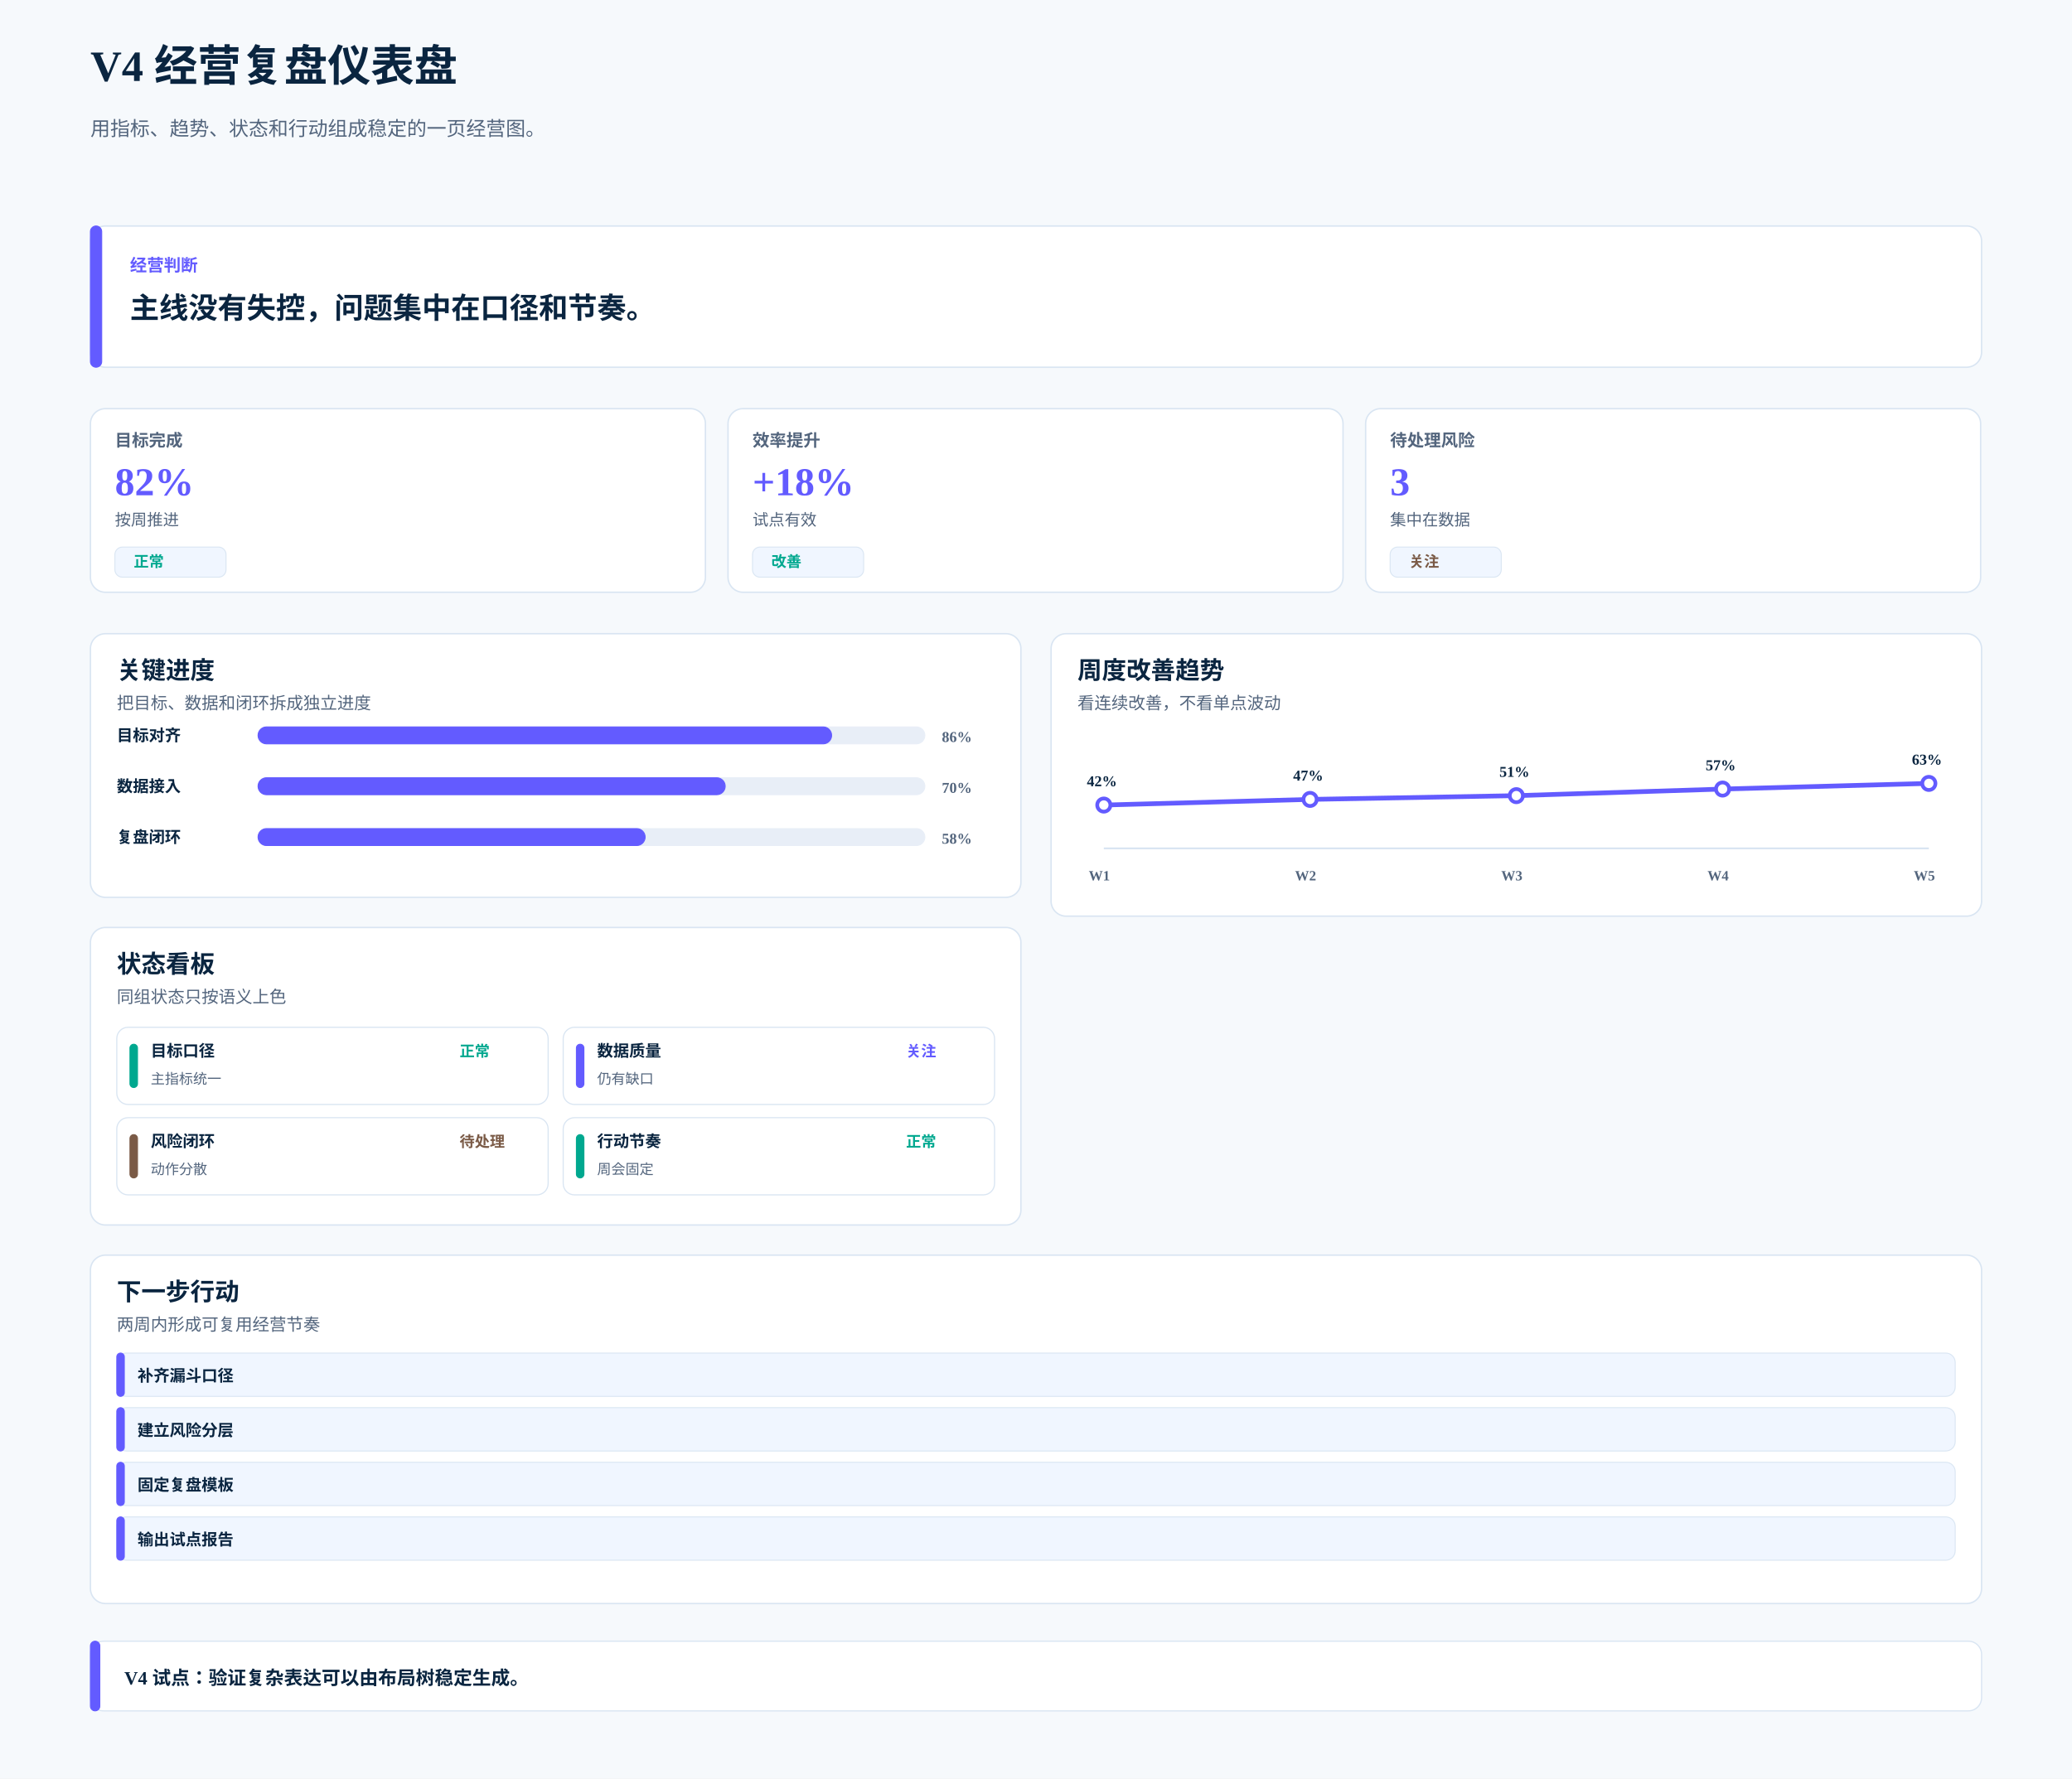
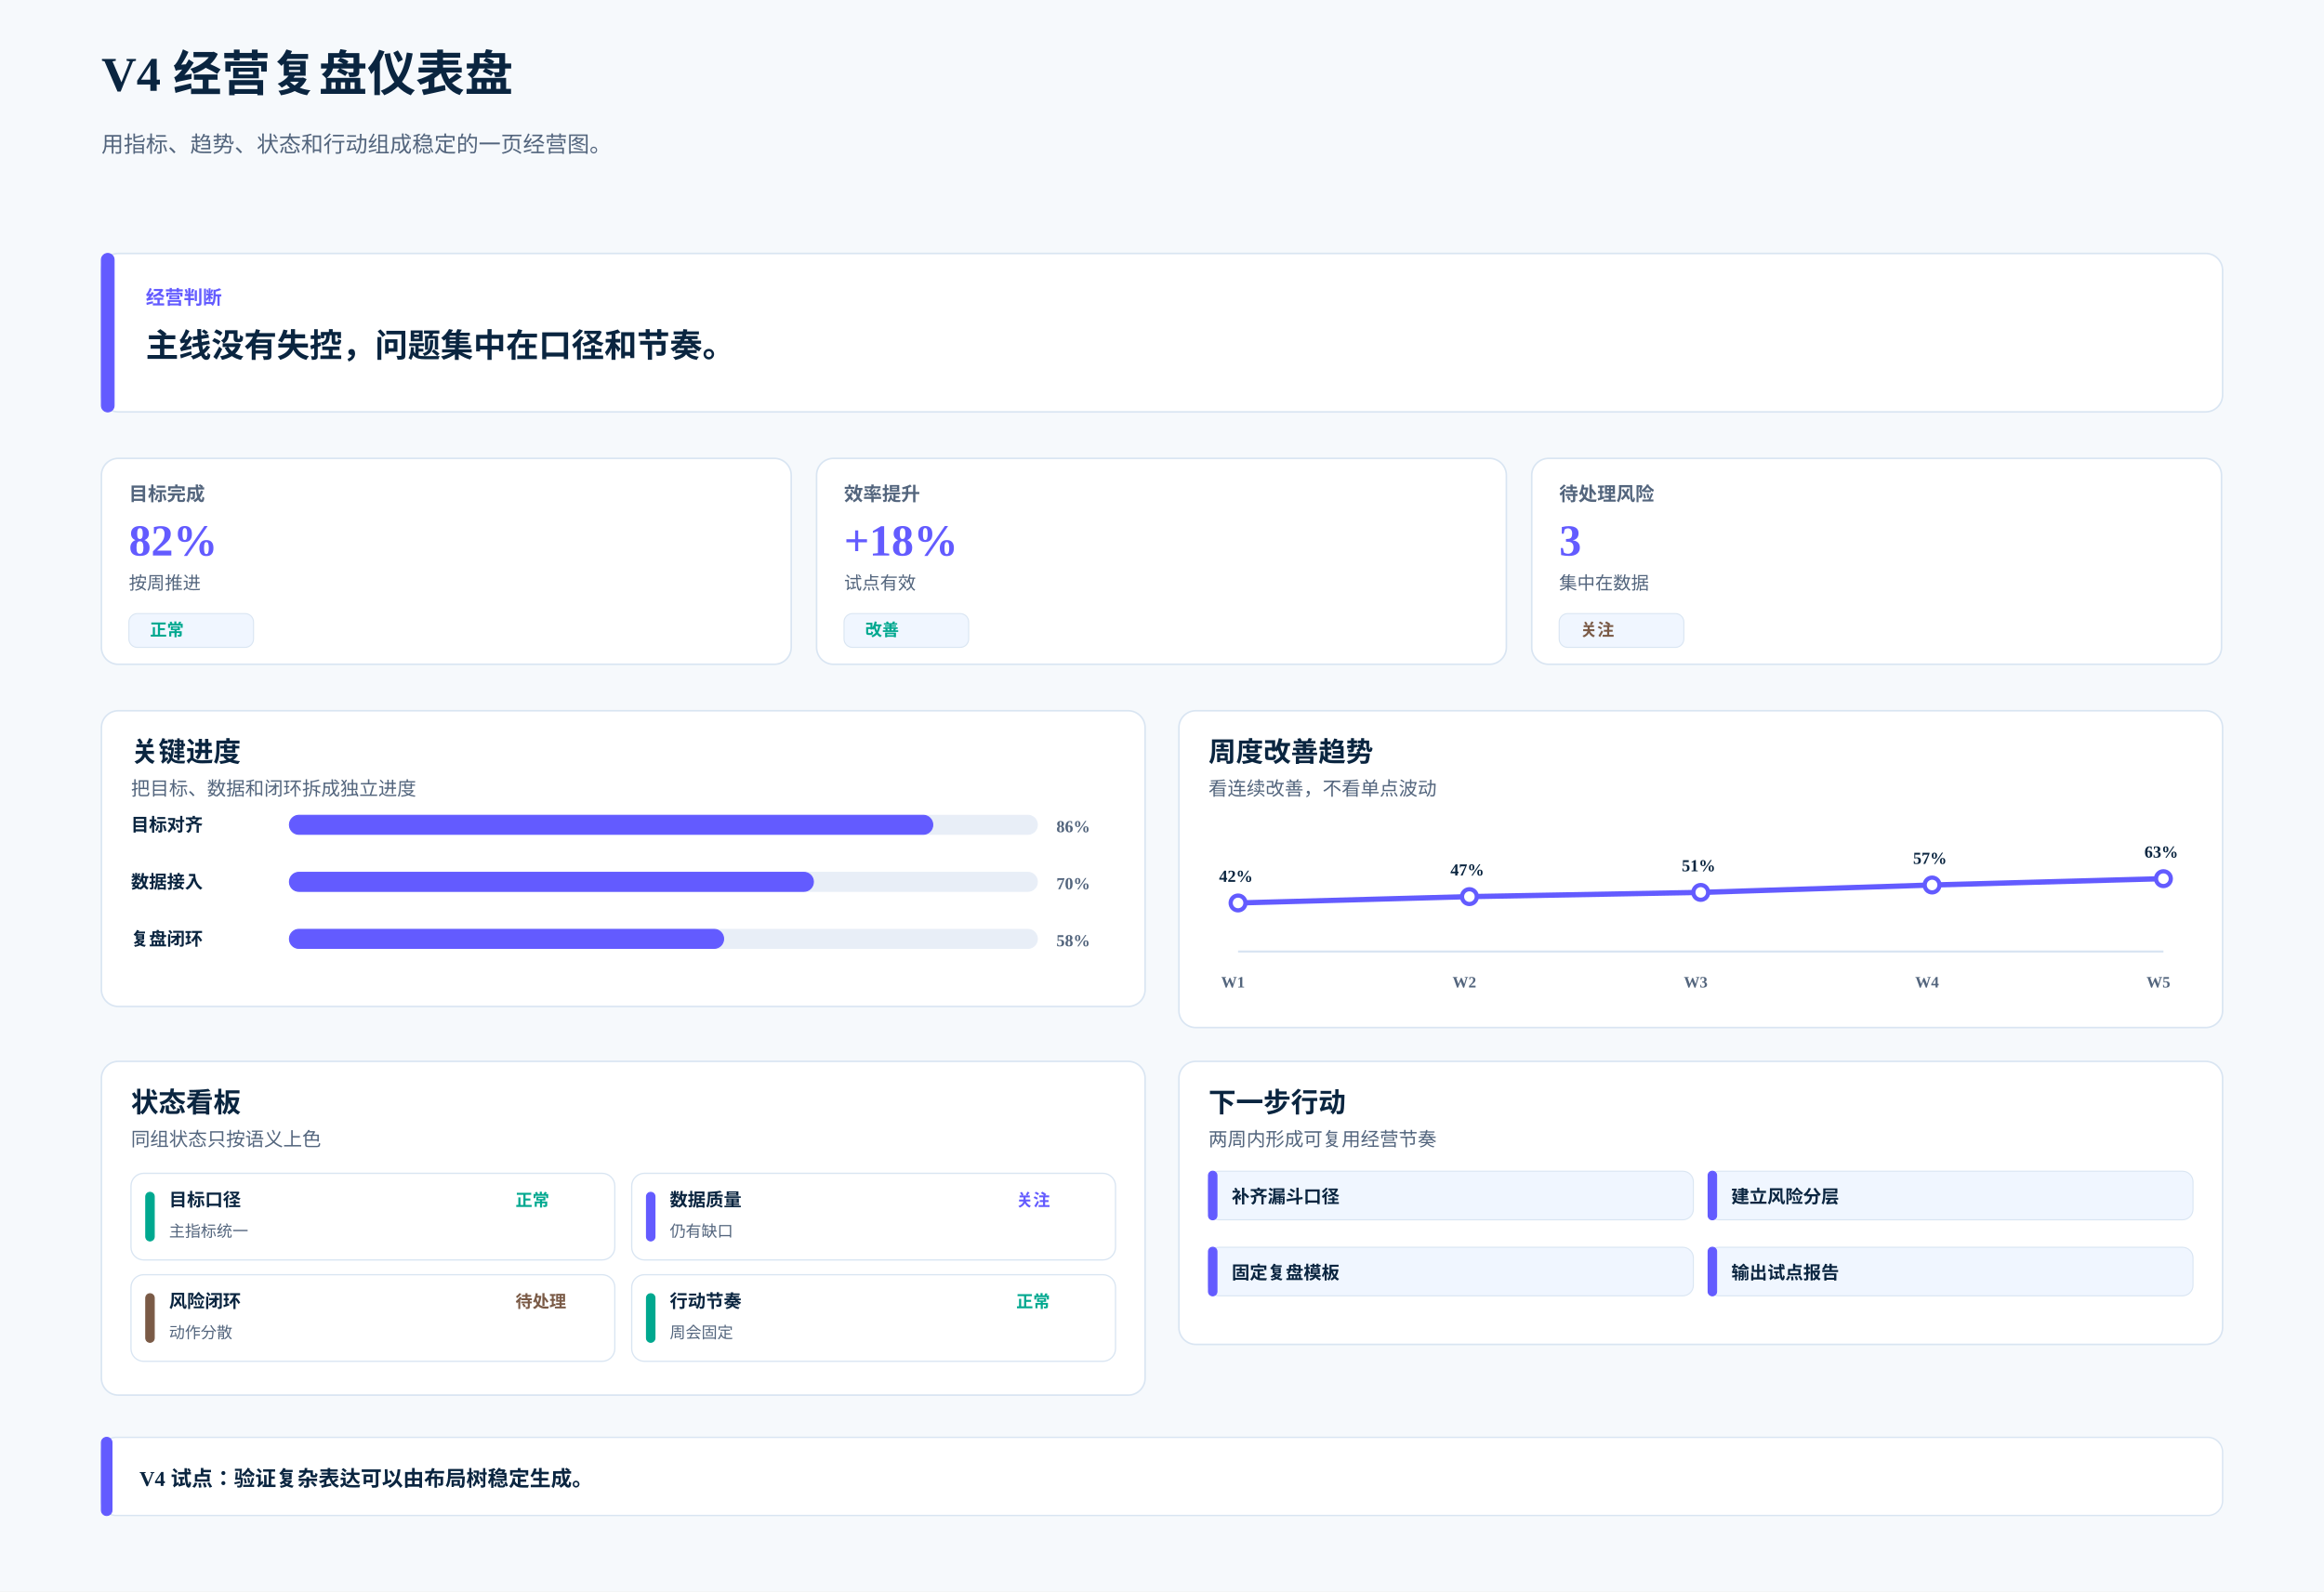
- <svg xmlns="http://www.w3.org/2000/svg" width="2200" height="1889" viewBox="0 0 2200 1889" data-layout-engine="v4" data-expression-mode="dashboard-onepage">
-   <rect x="0" y="0" width="2200" height="1889" rx="0" fill="#F6F9FC" stroke="#F6F9FC" stroke-width="0" />
+ <svg xmlns="http://www.w3.org/2000/svg" width="2200" height="1507" viewBox="0 0 2200 1507" data-layout-engine="v4" data-expression-mode="dashboard-onepage">
+   <rect x="0" y="0" width="2200" height="1507" rx="0" fill="#F6F9FC" stroke="#F6F9FC" stroke-width="0" />
  <g>
    <g data-v43-block="title" data-block-type="title" data-x="96" data-y="40" data-width="2008" data-height="200" data-column="full">
      <text x="96" y="86" font-size="46" fill="#0A2540" font-weight="700">
        <tspan x="96" dy="0">V4 经营复盘仪表盘</tspan>
      </text>
      <text x="96" y="144" font-size="21" fill="#53657D" font-weight="500">
        <tspan x="96" dy="0">用指标、趋势、状态和行动组成稳定的一页经营图。</tspan>
      </text>
    </g>
    <g data-v43-block="statement" data-block-type="statement" data-x="96" data-y="240" data-width="2008" data-height="150" data-column="full">
      <rect x="96" y="240" width="2008" height="150" rx="16" fill="#FFFFFF" stroke="#D9E5F2" stroke-width="1.5" />
      <rect x="96" y="240" width="12" height="150" rx="6" fill="#635BFF" stroke="#635BFF" stroke-width="1" />
      <text x="138" y="288" font-size="18" fill="#635BFF" font-weight="700">
        <tspan x="138" dy="0">经营判断</tspan>
      </text>
      <text x="138" y="338" font-size="31" fill="#0A2540" font-weight="700">
        <tspan x="138" dy="0">主线没有失控，问题集中在口径和节奏。</tspan>
      </text>
    </g>
    <g data-v43-block="metrics" data-block-type="metric-group" data-x="96" data-y="434" data-width="2008" data-height="195" data-column="full">
      <rect x="96" y="434" width="653" height="195" rx="16" fill="#FFFFFF" stroke="#D9E5F2" stroke-width="1.5" data-tone-group="parallel-metrics" />
      <text x="122" y="474" font-size="18" fill="#53657D" font-weight="700">
        <tspan x="122" dy="0">目标完成</tspan>
      </text>
      <text x="122" y="526" font-size="42" fill="#635BFF" font-weight="700">
        <tspan x="122" dy="0">82%</tspan>
      </text>
      <text x="122" y="558" font-size="17" fill="#53657D" font-weight="500">
        <tspan x="122" dy="0">按周推进</tspan>
      </text>
      <rect x="122" y="581" width="118" height="32" rx="8" fill="#F0F6FF" stroke="#D9E5F2" stroke-width="1" />
      <text x="142" y="602" font-size="16" fill="#00A88F" font-weight="700">
        <tspan x="142" dy="0">正常</tspan>
      </text>
      <rect x="773" y="434" width="653" height="195" rx="16" fill="#FFFFFF" stroke="#D9E5F2" stroke-width="1.5" data-tone-group="parallel-metrics" />
      <text x="799" y="474" font-size="18" fill="#53657D" font-weight="700">
        <tspan x="799" dy="0">效率提升</tspan>
      </text>
      <text x="799" y="526" font-size="42" fill="#635BFF" font-weight="700">
        <tspan x="799" dy="0">+18%</tspan>
      </text>
      <text x="799" y="558" font-size="17" fill="#53657D" font-weight="500">
        <tspan x="799" dy="0">试点有效</tspan>
      </text>
      <rect x="799" y="581" width="118" height="32" rx="8" fill="#F0F6FF" stroke="#D9E5F2" stroke-width="1" />
      <text x="819" y="602" font-size="16" fill="#00A88F" font-weight="700">
        <tspan x="819" dy="0">改善</tspan>
      </text>
      <rect x="1450" y="434" width="653" height="195" rx="16" fill="#FFFFFF" stroke="#D9E5F2" stroke-width="1.5" data-tone-group="parallel-metrics" />
      <text x="1476" y="474" font-size="18" fill="#53657D" font-weight="700">
        <tspan x="1476" dy="0">待处理风险</tspan>
      </text>
      <text x="1476" y="526" font-size="42" fill="#635BFF" font-weight="700">
        <tspan x="1476" dy="0">3</tspan>
      </text>
      <text x="1476" y="558" font-size="17" fill="#53657D" font-weight="500">
        <tspan x="1476" dy="0">集中在数据</tspan>
      </text>
      <rect x="1476" y="581" width="118" height="32" rx="8" fill="#F0F6FF" stroke="#D9E5F2" stroke-width="1" />
      <text x="1496" y="602" font-size="16" fill="#7A5A46" font-weight="700">
        <tspan x="1496" dy="0">关注</tspan>
      </text>
    </g>
-     <g data-v43-block="progress-bar-1" data-block-type="progress-bar" data-x="96" data-y="673" data-width="988" data-height="280" data-column="left">
+     <g data-v43-block="progress-bar-1" data-block-type="progress-bar" data-x="96" data-y="673" data-width="988" data-height="280" data-column="left" data-row="0" data-span="6" data-density="medium" data-preferred-width="988" data-text-units="40" data-item-count="3" data-item-layout="rows" data-layout-reason="compact-chart">
      <rect x="96" y="673" width="988" height="280" rx="16" fill="#FFFFFF" stroke="#D9E5F2" stroke-width="1.5" />
      <text x="124" y="721" font-size="26" fill="#0A2540" font-weight="700">
        <tspan x="124" dy="0">关键进度</tspan>
      </text>
      <text x="124" y="753" font-size="18" fill="#53657D" font-weight="500">
        <tspan x="124" dy="0">把目标、数据和闭环拆成独立进度</tspan>
      </text>
      <text x="124" y="787" font-size="17" fill="#0A2540" font-weight="700">
        <tspan x="124" dy="0">目标对齐</tspan>
      </text>
      <rect x="274" y="772" width="708" height="18" rx="9" fill="#E8EEF7" stroke="#E8EEF7" stroke-width="1" />
      <rect x="274" y="772" width="609" height="18" rx="9" fill="#635BFF" stroke="#635BFF" stroke-width="1" />
      <text x="1000" y="788" font-size="16" fill="#53657D" font-weight="700">
        <tspan x="1000" dy="0">86%</tspan>
      </text>
      <text x="124" y="841" font-size="17" fill="#0A2540" font-weight="700">
        <tspan x="124" dy="0">数据接入</tspan>
      </text>
      <rect x="274" y="826" width="708" height="18" rx="9" fill="#E8EEF7" stroke="#E8EEF7" stroke-width="1" />
      <rect x="274" y="826" width="496" height="18" rx="9" fill="#635BFF" stroke="#635BFF" stroke-width="1" />
      <text x="1000" y="842" font-size="16" fill="#53657D" font-weight="700">
        <tspan x="1000" dy="0">70%</tspan>
      </text>
      <text x="124" y="895" font-size="17" fill="#0A2540" font-weight="700">
        <tspan x="124" dy="0">复盘闭环</tspan>
      </text>
      <rect x="274" y="880" width="708" height="18" rx="9" fill="#E8EEF7" stroke="#E8EEF7" stroke-width="1" />
      <rect x="274" y="880" width="411" height="18" rx="9" fill="#635BFF" stroke="#635BFF" stroke-width="1" />
      <text x="1000" y="896" font-size="16" fill="#53657D" font-weight="700">
        <tspan x="1000" dy="0">58%</tspan>
      </text>
    </g>
-     <g data-v43-block="trend-sparkline-2" data-block-type="trend-sparkline" data-x="1116" data-y="673" data-width="988" data-height="300" data-column="right">
+     <g data-v43-block="trend-sparkline-2" data-block-type="trend-sparkline" data-x="1116" data-y="673" data-width="988" data-height="300" data-column="right" data-row="0" data-span="6" data-density="medium" data-preferred-width="988" data-text-units="43" data-item-count="5" data-item-layout="rows" data-layout-reason="compact-chart">
      <rect x="1116" y="673" width="988" height="300" rx="16" fill="#FFFFFF" stroke="#D9E5F2" stroke-width="1.5" />
      <text x="1144" y="721" font-size="26" fill="#0A2540" font-weight="700">
        <tspan x="1144" dy="0">周度改善趋势</tspan>
      </text>
      <text x="1144" y="753" font-size="18" fill="#53657D" font-weight="500">
        <tspan x="1144" dy="0">看连续改善，不看单点波动</tspan>
      </text>
      <line x1="1172" y1="901" x2="2048" y2="901" stroke="#D9E5F2" stroke-width="2" />
      <polyline points="1172,855 1391,849 1610,845 1829,838 2048,832" fill="none" stroke="#635BFF" stroke-width="5" stroke-linecap="round" stroke-linejoin="round" />
      <circle cx="1172" cy="855" r="7" fill="#FFFFFF" stroke="#635BFF" stroke-width="4" />
      <text x="1154" y="835" font-size="16" fill="#0A2540" font-weight="700">
        <tspan x="1154" dy="0">42%</tspan>
      </text>
      <text x="1156" y="935" font-size="15" fill="#53657D" font-weight="700">
        <tspan x="1156" dy="0">W1</tspan>
      </text>
      <circle cx="1391" cy="849" r="7" fill="#FFFFFF" stroke="#635BFF" stroke-width="4" />
      <text x="1373" y="829" font-size="16" fill="#0A2540" font-weight="700">
        <tspan x="1373" dy="0">47%</tspan>
      </text>
      <text x="1375" y="935" font-size="15" fill="#53657D" font-weight="700">
        <tspan x="1375" dy="0">W2</tspan>
      </text>
      <circle cx="1610" cy="845" r="7" fill="#FFFFFF" stroke="#635BFF" stroke-width="4" />
      <text x="1592" y="825" font-size="16" fill="#0A2540" font-weight="700">
        <tspan x="1592" dy="0">51%</tspan>
      </text>
      <text x="1594" y="935" font-size="15" fill="#53657D" font-weight="700">
        <tspan x="1594" dy="0">W3</tspan>
      </text>
      <circle cx="1829" cy="838" r="7" fill="#FFFFFF" stroke="#635BFF" stroke-width="4" />
      <text x="1811" y="818" font-size="16" fill="#0A2540" font-weight="700">
        <tspan x="1811" dy="0">57%</tspan>
      </text>
      <text x="1813" y="935" font-size="15" fill="#53657D" font-weight="700">
        <tspan x="1813" dy="0">W4</tspan>
      </text>
      <circle cx="2048" cy="832" r="7" fill="#FFFFFF" stroke="#635BFF" stroke-width="4" />
      <text x="2030" y="812" font-size="16" fill="#0A2540" font-weight="700">
        <tspan x="2030" dy="0">63%</tspan>
      </text>
      <text x="2032" y="935" font-size="15" fill="#53657D" font-weight="700">
        <tspan x="2032" dy="0">W5</tspan>
      </text>
    </g>
-     <g data-v43-block="status-board-3" data-block-type="status-board" data-x="96" data-y="985" data-width="988" data-height="316" data-column="left">
-       <rect x="96" y="985" width="988" height="316" rx="16" fill="#FFFFFF" stroke="#D9E5F2" stroke-width="1.5" />
-       <text x="124" y="1033" font-size="26" fill="#0A2540" font-weight="700">
+     <g data-v43-block="status-board-3" data-block-type="status-board" data-x="96" data-y="1005" data-width="988" data-height="316" data-column="left" data-row="1" data-span="6" data-density="sparse" data-preferred-width="988" data-text-units="56" data-item-count="4" data-item-layout="grid-2" data-layout-reason="compact-status-items">
+       <rect x="96" y="1005" width="988" height="316" rx="16" fill="#FFFFFF" stroke="#D9E5F2" stroke-width="1.5" />
+       <text x="124" y="1053" font-size="26" fill="#0A2540" font-weight="700">
        <tspan x="124" dy="0">状态看板</tspan>
      </text>
-       <text x="124" y="1065" font-size="18" fill="#53657D" font-weight="500">
+       <text x="124" y="1085" font-size="18" fill="#53657D" font-weight="500">
        <tspan x="124" dy="0">同组状态只按语义上色</tspan>
      </text>
-       <rect x="124" y="1091" width="458" height="82" rx="12" fill="#FFFFFF" stroke="#D9E5F2" stroke-width="1.2" />
-       <rect x="138" y="1109" width="8" height="46" rx="4" fill="#00A88F" stroke="#00A88F" stroke-width="1" />
-       <text x="160" y="1122" font-size="17" fill="#0A2540" font-weight="700">
+       <rect x="124" y="1111" width="458" height="82" rx="12" fill="#FFFFFF" stroke="#D9E5F2" stroke-width="1.2" />
+       <rect x="138" y="1129" width="8" height="46" rx="4" fill="#00A88F" stroke="#00A88F" stroke-width="1" />
+       <text x="160" y="1142" font-size="17" fill="#0A2540" font-weight="700">
        <tspan x="160" dy="0">目标口径</tspan>
      </text>
-       <text x="488" y="1122" font-size="16" fill="#00A88F" font-weight="700">
+       <text x="488" y="1142" font-size="16" fill="#00A88F" font-weight="700">
        <tspan x="488" dy="0">正常</tspan>
      </text>
-       <text x="160" y="1151" font-size="15" fill="#53657D" font-weight="500">
+       <text x="160" y="1171" font-size="15" fill="#53657D" font-weight="500">
        <tspan x="160" dy="0">主指标统一</tspan>
      </text>
-       <rect x="598" y="1091" width="458" height="82" rx="12" fill="#FFFFFF" stroke="#D9E5F2" stroke-width="1.2" />
-       <rect x="612" y="1109" width="8" height="46" rx="4" fill="#635BFF" stroke="#635BFF" stroke-width="1" />
-       <text x="634" y="1122" font-size="17" fill="#0A2540" font-weight="700">
+       <rect x="598" y="1111" width="458" height="82" rx="12" fill="#FFFFFF" stroke="#D9E5F2" stroke-width="1.2" />
+       <rect x="612" y="1129" width="8" height="46" rx="4" fill="#635BFF" stroke="#635BFF" stroke-width="1" />
+       <text x="634" y="1142" font-size="17" fill="#0A2540" font-weight="700">
        <tspan x="634" dy="0">数据质量</tspan>
      </text>
-       <text x="962" y="1122" font-size="16" fill="#635BFF" font-weight="700">
+       <text x="962" y="1142" font-size="16" fill="#635BFF" font-weight="700">
        <tspan x="962" dy="0">关注</tspan>
      </text>
-       <text x="634" y="1151" font-size="15" fill="#53657D" font-weight="500">
+       <text x="634" y="1171" font-size="15" fill="#53657D" font-weight="500">
        <tspan x="634" dy="0">仍有缺口</tspan>
      </text>
-       <rect x="124" y="1187" width="458" height="82" rx="12" fill="#FFFFFF" stroke="#D9E5F2" stroke-width="1.2" />
-       <rect x="138" y="1205" width="8" height="46" rx="4" fill="#7A5A46" stroke="#7A5A46" stroke-width="1" />
-       <text x="160" y="1218" font-size="17" fill="#0A2540" font-weight="700">
+       <rect x="124" y="1207" width="458" height="82" rx="12" fill="#FFFFFF" stroke="#D9E5F2" stroke-width="1.2" />
+       <rect x="138" y="1225" width="8" height="46" rx="4" fill="#7A5A46" stroke="#7A5A46" stroke-width="1" />
+       <text x="160" y="1238" font-size="17" fill="#0A2540" font-weight="700">
        <tspan x="160" dy="0">风险闭环</tspan>
      </text>
-       <text x="488" y="1218" font-size="16" fill="#7A5A46" font-weight="700">
+       <text x="488" y="1238" font-size="16" fill="#7A5A46" font-weight="700">
        <tspan x="488" dy="0">待处理</tspan>
      </text>
-       <text x="160" y="1247" font-size="15" fill="#53657D" font-weight="500">
+       <text x="160" y="1267" font-size="15" fill="#53657D" font-weight="500">
        <tspan x="160" dy="0">动作分散</tspan>
      </text>
-       <rect x="598" y="1187" width="458" height="82" rx="12" fill="#FFFFFF" stroke="#D9E5F2" stroke-width="1.2" />
-       <rect x="612" y="1205" width="8" height="46" rx="4" fill="#00A88F" stroke="#00A88F" stroke-width="1" />
-       <text x="634" y="1218" font-size="17" fill="#0A2540" font-weight="700">
+       <rect x="598" y="1207" width="458" height="82" rx="12" fill="#FFFFFF" stroke="#D9E5F2" stroke-width="1.2" />
+       <rect x="612" y="1225" width="8" height="46" rx="4" fill="#00A88F" stroke="#00A88F" stroke-width="1" />
+       <text x="634" y="1238" font-size="17" fill="#0A2540" font-weight="700">
        <tspan x="634" dy="0">行动节奏</tspan>
      </text>
-       <text x="962" y="1218" font-size="16" fill="#00A88F" font-weight="700">
+       <text x="962" y="1238" font-size="16" fill="#00A88F" font-weight="700">
        <tspan x="962" dy="0">正常</tspan>
      </text>
-       <text x="634" y="1247" font-size="15" fill="#53657D" font-weight="500">
+       <text x="634" y="1267" font-size="15" fill="#53657D" font-weight="500">
        <tspan x="634" dy="0">周会固定</tspan>
      </text>
    </g>
-     <g data-v43-block="action-list-4" data-block-type="action-list" data-x="96" data-y="1333" data-width="2008" data-height="370" data-column="full">
-       <rect x="96" y="1333" width="2008" height="370" rx="16" fill="#FFFFFF" stroke="#D9E5F2" stroke-width="1.5" />
-       <text x="124" y="1381" font-size="26" fill="#0A2540" font-weight="700">
-         <tspan x="124" dy="0">下一步行动</tspan>
-       </text>
-       <text x="124" y="1413" font-size="18" fill="#53657D" font-weight="500">
-         <tspan x="124" dy="0">两周内形成可复用经营节奏</tspan>
-       </text>
-       <rect x="124" y="1437" width="1952" height="46" rx="10" fill="#F0F6FF" stroke="#D9E5F2" stroke-width="1" data-v4-list-row="下一步行动-0" data-has-note="false" />
-       <rect x="124" y="1437" width="8" height="46" rx="4" fill="#635BFF" stroke="#635BFF" stroke-width="1" />
-       <text x="146" y="1467" font-size="17" fill="#0A2540" font-weight="700">
-         <tspan x="146" dy="0">补齐漏斗口径</tspan>
-       </text>
-       <rect x="124" y="1495" width="1952" height="46" rx="10" fill="#F0F6FF" stroke="#D9E5F2" stroke-width="1" data-v4-list-row="下一步行动-1" data-has-note="false" />
-       <rect x="124" y="1495" width="8" height="46" rx="4" fill="#635BFF" stroke="#635BFF" stroke-width="1" />
-       <text x="146" y="1525" font-size="17" fill="#0A2540" font-weight="700">
-         <tspan x="146" dy="0">建立风险分层</tspan>
-       </text>
-       <rect x="124" y="1553" width="1952" height="46" rx="10" fill="#F0F6FF" stroke="#D9E5F2" stroke-width="1" data-v4-list-row="下一步行动-2" data-has-note="false" />
-       <rect x="124" y="1553" width="8" height="46" rx="4" fill="#635BFF" stroke="#635BFF" stroke-width="1" />
-       <text x="146" y="1583" font-size="17" fill="#0A2540" font-weight="700">
-         <tspan x="146" dy="0">固定复盘模板</tspan>
-       </text>
-       <rect x="124" y="1611" width="1952" height="46" rx="10" fill="#F0F6FF" stroke="#D9E5F2" stroke-width="1" data-v4-list-row="下一步行动-3" data-has-note="false" />
-       <rect x="124" y="1611" width="8" height="46" rx="4" fill="#635BFF" stroke="#635BFF" stroke-width="1" />
-       <text x="146" y="1641" font-size="17" fill="#0A2540" font-weight="700">
-         <tspan x="146" dy="0">输出试点报告</tspan>
-       </text>
-     </g>
-     <g data-v43-block="footer" data-block-type="footer" data-x="96" data-y="1743" data-width="2008" data-height="74" data-column="full">
-       <rect x="96" y="1743" width="2008" height="74" rx="14" fill="#FFFFFF" stroke="#D9E5F2" stroke-width="1.3" />
-       <rect x="96" y="1743" width="10" height="74" rx="5" fill="#635BFF" stroke="#635BFF" stroke-width="1" />
-       <text x="132" y="1789" font-size="20" fill="#0A2540" font-weight="700">
+     <g data-v43-block="action-list-4" data-block-type="action-list" data-x="1116" data-y="1005" data-width="988" data-height="268" data-column="right" data-row="1" data-span="6" data-density="sparse" data-preferred-width="988" data-text-units="41" data-item-count="4" data-item-layout="grid-2" data-layout-reason="short-parallel-items">
+       <rect x="1116" y="1005" width="988" height="268" rx="16" fill="#FFFFFF" stroke="#D9E5F2" stroke-width="1.5" />
+       <text x="1144" y="1053" font-size="26" fill="#0A2540" font-weight="700">
+         <tspan x="1144" dy="0">下一步行动</tspan>
+       </text>
+       <text x="1144" y="1085" font-size="18" fill="#53657D" font-weight="500">
+         <tspan x="1144" dy="0">两周内形成可复用经营节奏</tspan>
+       </text>
+       <rect x="1144" y="1109" width="459" height="46" rx="10" fill="#F0F6FF" stroke="#D9E5F2" stroke-width="1" data-v4-list-row="下一步行动-0" data-has-note="false" />
+       <rect x="1144" y="1109" width="8" height="46" rx="4" fill="#635BFF" stroke="#635BFF" stroke-width="1" />
+       <text x="1166" y="1139" font-size="17" fill="#0A2540" font-weight="700">
+         <tspan x="1166" dy="0">补齐漏斗口径</tspan>
+       </text>
+       <rect x="1617" y="1109" width="459" height="46" rx="10" fill="#F0F6FF" stroke="#D9E5F2" stroke-width="1" data-v4-list-row="下一步行动-1" data-has-note="false" />
+       <rect x="1617" y="1109" width="8" height="46" rx="4" fill="#635BFF" stroke="#635BFF" stroke-width="1" />
+       <text x="1639" y="1139" font-size="17" fill="#0A2540" font-weight="700">
+         <tspan x="1639" dy="0">建立风险分层</tspan>
+       </text>
+       <rect x="1144" y="1181" width="459" height="46" rx="10" fill="#F0F6FF" stroke="#D9E5F2" stroke-width="1" data-v4-list-row="下一步行动-2" data-has-note="false" />
+       <rect x="1144" y="1181" width="8" height="46" rx="4" fill="#635BFF" stroke="#635BFF" stroke-width="1" />
+       <text x="1166" y="1211" font-size="17" fill="#0A2540" font-weight="700">
+         <tspan x="1166" dy="0">固定复盘模板</tspan>
+       </text>
+       <rect x="1617" y="1181" width="459" height="46" rx="10" fill="#F0F6FF" stroke="#D9E5F2" stroke-width="1" data-v4-list-row="下一步行动-3" data-has-note="false" />
+       <rect x="1617" y="1181" width="8" height="46" rx="4" fill="#635BFF" stroke="#635BFF" stroke-width="1" />
+       <text x="1639" y="1211" font-size="17" fill="#0A2540" font-weight="700">
+         <tspan x="1639" dy="0">输出试点报告</tspan>
+       </text>
+     </g>
+     <g data-v43-block="footer" data-block-type="footer" data-x="96" data-y="1361" data-width="2008" data-height="74" data-column="full">
+       <rect x="96" y="1361" width="2008" height="74" rx="14" fill="#FFFFFF" stroke="#D9E5F2" stroke-width="1.3" />
+       <rect x="96" y="1361" width="10" height="74" rx="5" fill="#635BFF" stroke="#635BFF" stroke-width="1" />
+       <text x="132" y="1407" font-size="20" fill="#0A2540" font-weight="700">
        <tspan x="132" dy="0">V4 试点：验证复杂表达可以由布局树稳定生成。</tspan>
      </text>
    </g>
  </g>
</svg>
